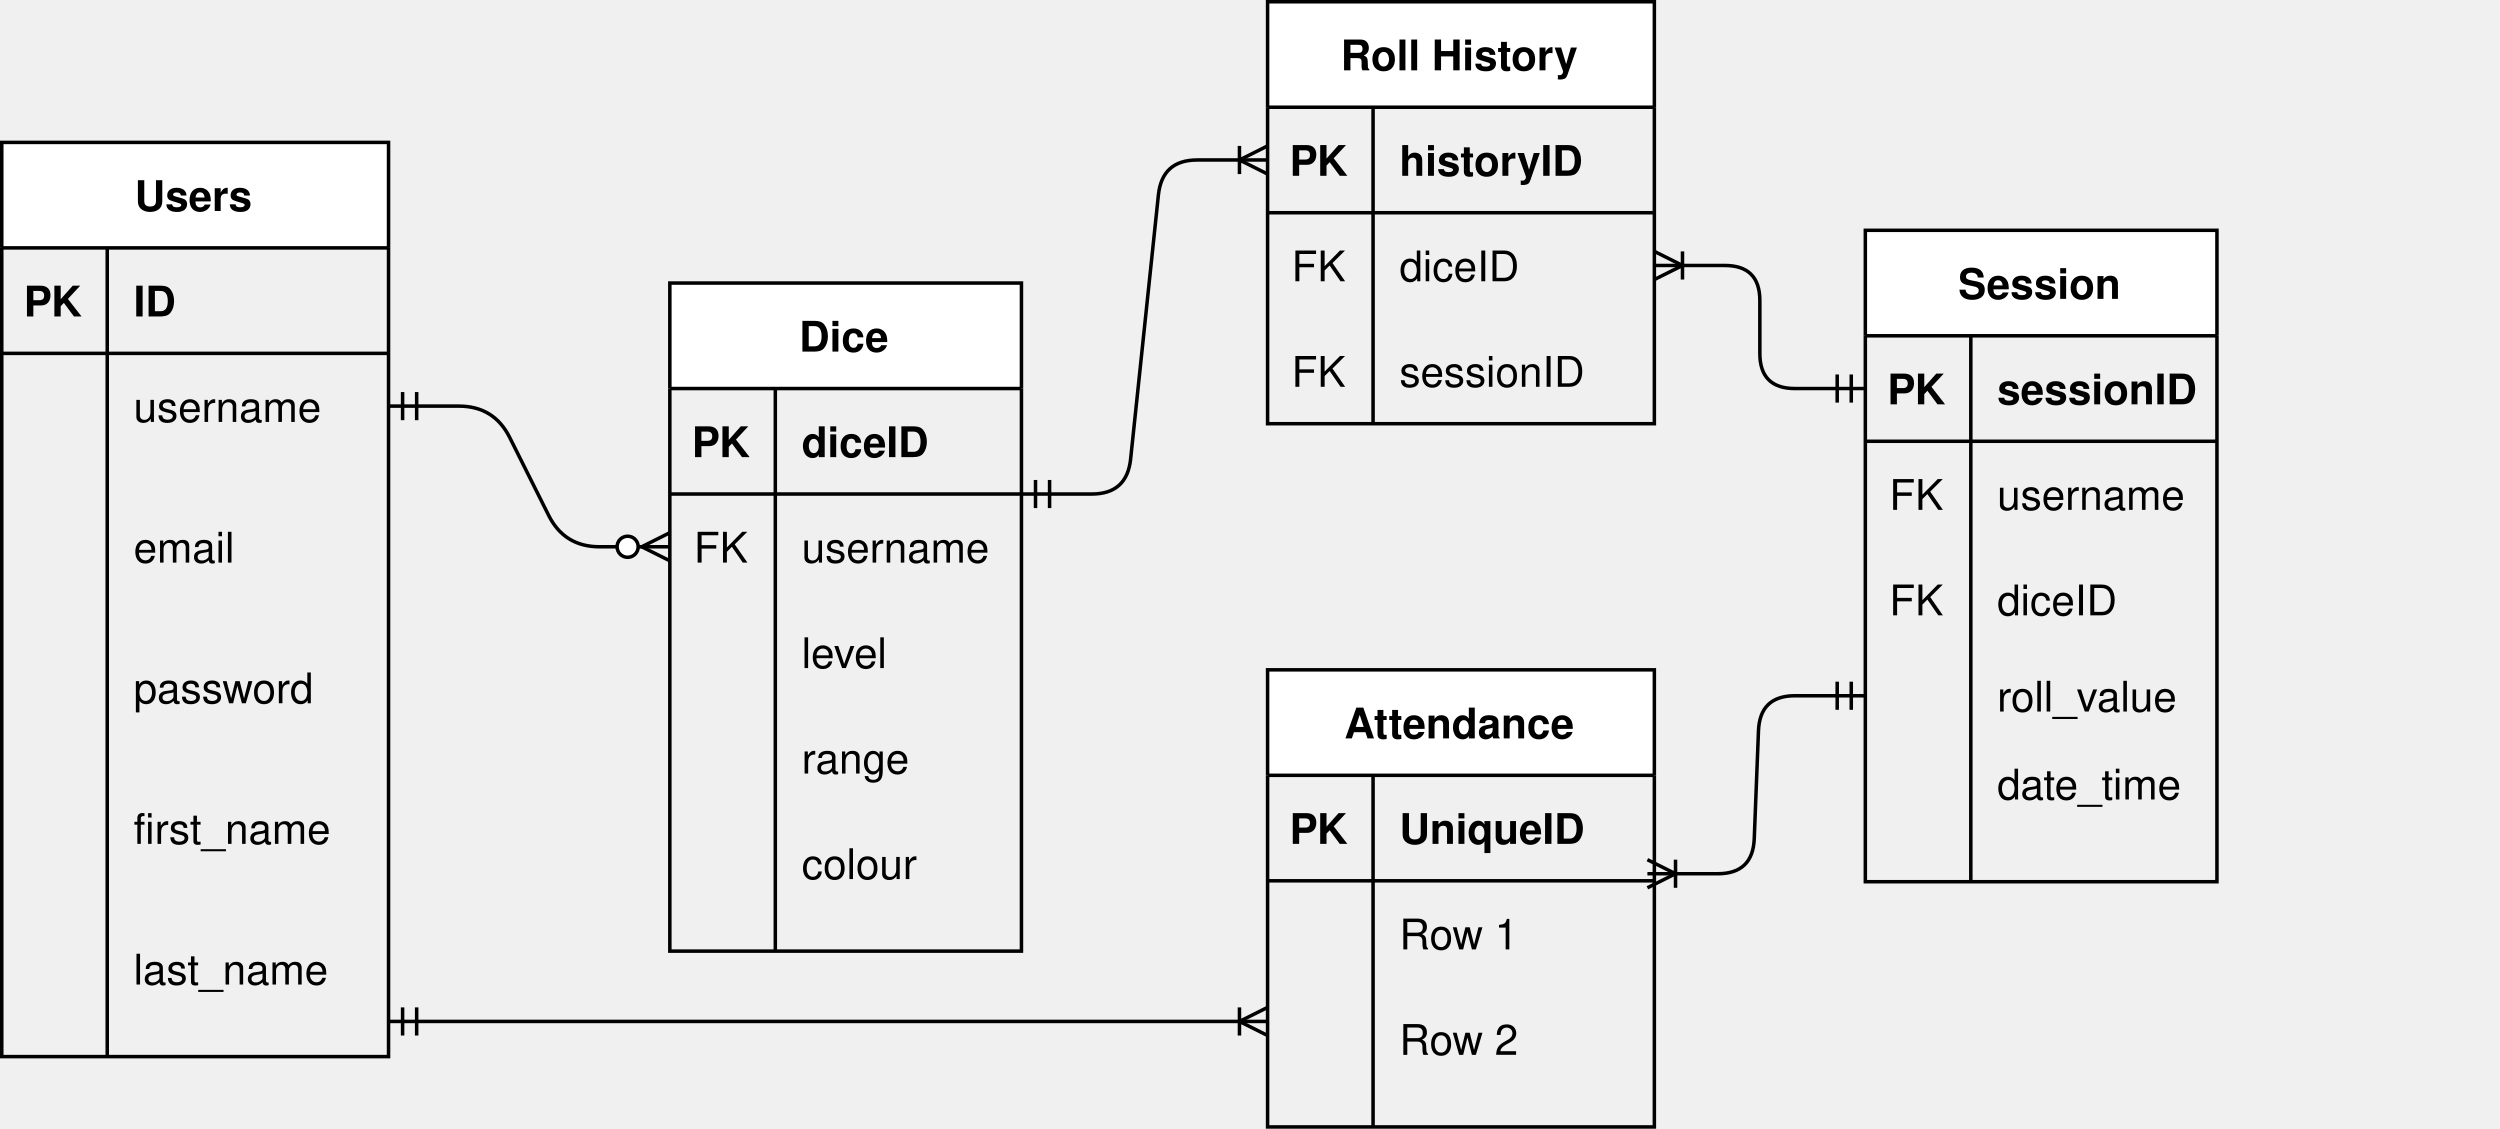
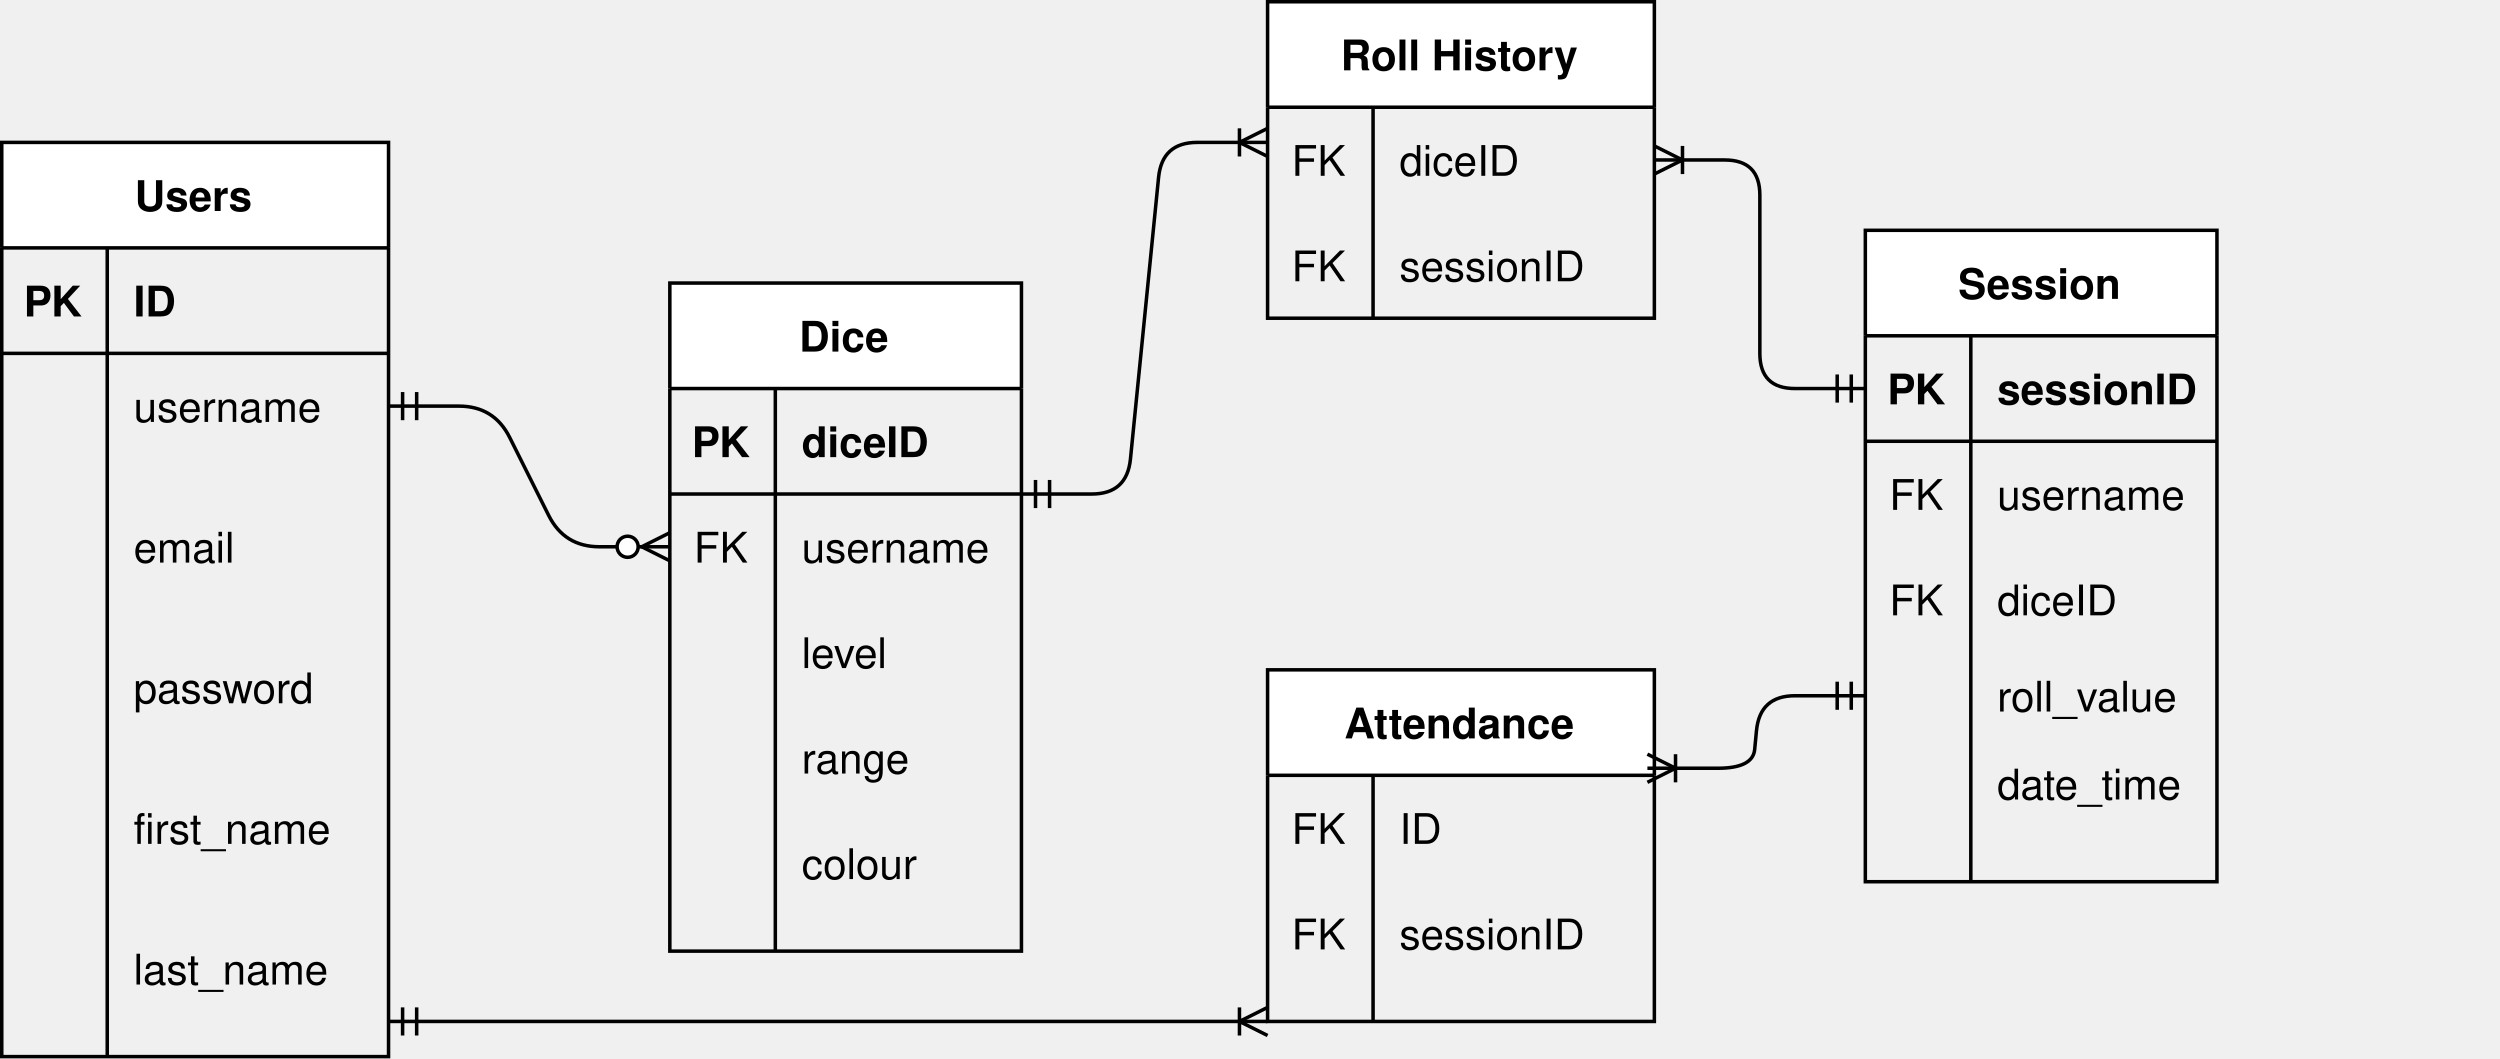
- <svg xmlns="http://www.w3.org/2000/svg" version="1.1" width="711px" height="321px" viewBox="-0.5 -0.5 711 321" content="&lt;mxfile host=&quot;app.diagrams.net&quot; modified=&quot;2021-06-06T18:27:56.601Z&quot; agent=&quot;5.0 (Windows NT 10.0; Win64; x64) AppleWebKit/537.36 (KHTML, like Gecko) Chrome/91.0.447.77 Safari/537.36&quot; etag=&quot;OJ6j89PzneRXXtglpNlq&quot; version=&quot;14.7.3&quot; type=&quot;github&quot;&gt;&lt;diagram id=&quot;R2lEEEUBdFMjLlhIrx00&quot; name=&quot;Page-1&quot;&gt;7V1bc9o4FP41PIbBNy6PCbl0p8k0k3S37b5kVCzAW2NRWQTor18Zy8ZYMsjgi3CYyUwtIcv2+Y4+S985VlvGcLZ6wGA+fUI2dFt6x161jNuWrmtap0//CWrWYY3Z7YQVE+zYrNG24tX5A1ll1Gzh2NDfaUgQcokz360cIc+DI7JTBzBGy91mY+TuXnUOJpCreB0Bl6/95thkGtb2rc62/hN0JlMSPzD7ZQaixqzCnwIbLXeq4IrcI4+wW3yGeAY86BH6yxPAvyBuWXdTQoInvW7p9/RvHLRuTxCauBDMHb89QjNaPfJpk/sxmDluYOZERzesI3o5465lDDFCJDyarYbQDbCKYAjv6T7j19gOOOhX4oT/fn97/f3v2+evvd7q868v1/aLNr4yrLCbd+AumIGZccg6svgEo8Wcvxq7gXeICVyJoAc/ox468eNSt4RoBgle03bsrD4zPnPIASsut+gaPVY3TSCrR44LGFyTuOetFegBM4TYKMOr9/Xjrw7xPi2Nf8jT0+S59/NKNzij/O1D7HOWoR40Dw7Zo974BGDChozRoRXUEgQ4HsXbuNU2ZdcFc98JLbOpmTqu/QjWaEGijqLSzdhZQfslHDFBWzp4HmlnQTHoPPC9V3Yzwc/AdSYePR5RiIIr3mDo03t5BD5hLXgQ9ztFGloewgRImlYtSOZhz43woU9MHOC+BE7pTTZQ7SIRmNPGaP4V4AkkrGKOnMCQd+8wZISNzR3XHSIXBYB6yINRs83TWTf0jz7vsNO2Wha9gSEta9sy/QuaYzJEnk8wdYzgUpDis4QBRjcEzdl1XDiObgMzawbHPxEhlGCy0NzvzYfRZCPQ4EegEFyjNGx5Vnr+nAddRB927G7IferYNvTCsZhgpQwwhQjEVk/DkR6BsoiY0ogkSbBSBLocAn/dKohAxHlh2xt/DkaON3kMz+xWAtEqc9D0K0Ws95H5sFMmH3Zr58P+SdhWNBZl7d+Ttn9t7Dfg7L2gE0APzKCCdj/IgcUDUz3nCSeq+oXyip7QM8qLV80JaHWrSmz5NZiCQ0/S/rq0+StgPOEd8ospOAOOq6DJj2C7EzHJJrtYN6oEIwmp5sJ2x7GdWTfb8cstBYeepP2PUo8qZTt+qTQHvr9E2FbQ6kURnjwsqhDeaaueC+HtIbx+3YTHr7AUHHqS9u9Lm78uwovUioS5xw72yVtzlrQnIqMK52kah5QLmg9UDgpLIbVOoVQbcoZEQAraExip0dQgDlm/QBcQB3l3219CzTqMImrUAjdTMnNboXwNPfs6CKLT4t3LH4jRV/QEvHWLxR63v82AZ3/ZAApXDvkenU6PfwTQ0ddVWLpdMSQ3hXVU8KhFvicLibOC4va0TSk6LyfaPlrgETPNXkmKRG/tzGHDJtCBgWUZONY4ku4RV+INMO/J3sROw67xHEwStu6pDXb900q5Xfjo7KSt53H9pKPjsfAcdRSahuto48Lxc58gsUlMwjISBPIN9NxpA2kLC9ZwmkiNjM8rnrt5PfLWGWXTdsPSBvSj5kHiUVgeRqfpisUtKva/Z7XUe7bAJYgkmrEzn5Q2IAK3vLkT/wbOlzZQQYqAaF4mi4h84LK2dQavUdqUAfOlDqiQJlANTNmLDlHCW3monaY+VsWJaVDPgRNFqQPVciKvdd7XzYnQdqL+Th1rXWlAaqNEfgJ9TC5BHaRYDTCqkOBpiuSFBLNJUJDRXS0JRjrQ0diqTIEDaTjqokBdoGnCd5gru+Dc+E8eFUX4LxoSF/4rnP80gTZdMQGeqnooTIC6PB61ESAvTGBq2yZPAHOgogoBqpJfpToB5tB5IwK0BARYbabwqRKHygSofsKV4OMUOl7QAjeZAYtIuNLKSsp5WD7+uPvyPILLb+T2YQ4f/Ne+SEDnACo2hE1Bk4hgnxSNToWEcxBcMuostJd+cJSVG2OO+kmJjbljzKl+rsxURyXHmC0Jci77I/SutmsDLQplHHplxUkmxSeUHG+W/WY+3lg1GoN/g7xC36e0k/kKaVh43ThK6xYTUN9q611Ds3r9gdkzun2rLNRUSeFVPdpuyH97p0q03eAF8yZF2w31s3qj13QCAT/kxA8VcM+BlCJSg8kL4irSYv1SQ35arD3gbuoctg0KuJtZE26FWJHXuj9AwD0HMKqQoCobODWPBGsPuJu8lt4kElRq/ybxLfLawXkkYlYDiyIUaJ1HMroCFCivfcT6ndkeDAJtw6TcZ+ldQ5ISzXbypCiPrXjoT337KcyPVnGJ6lWhwb+vMB1cb2G5uZSZA6mclFkVcLwIZQMC34jT6Nl+Dj4Ufy6rGYNdeuzVBas4EMmh+oI2Z31yfILYBc5f8xdEYrjgViaiprkLqSjHQrRLoVZEjCY7HKr8bKZ0sf8AqtkOn0vrL2sDSuHt8fPUM5L6j8FDP266Upb9+cniNCRC9Rd0teBU/f6Uwru7ZBSWRIhV7sgrvD1eXjkffesYOCy1+JBPBjl3datAUBQhv/NI/ThD8hOp+5WSH7/mbjb59dUiP8FmbmeT9lEJMIoQoEDivSYEejbwGrMpUKEKhnALJ6GEUR5m5zFlV1LDCP1dXRFDkGbecBXDUmzabvHz9r895/fiDGbuSaCsyoBS5U12mcuXxYq1KxmCCFqT5/KWYpP5Lj+Zp7M0WqGpzojV4KIIA3YvGdtlMWDtckZX/1AM2K0vVVF8P3xwMWTAulGomAGzcFGFASX+f8k6vw3XWrm+DY92RY+OZXZFD5937/fk0Vs7sbH53m+WDn5ifngFV+on5r2URKOZqU9FZb8x76e+r07vh17cJ+Zi75VYwTRrZwPF9r830nsKyDpOWiTkOirbcyTWR7V6TnvQ15Pec9VpdyhZH6C/oPQMsUPNs1GUFeDEKBn1MCceXsOV6ttWL+WSx/7nDn39QEdH+zYtYoRIsjkG8+kTsmHQ4n8=&lt;/diagram&gt;&lt;/mxfile&gt;" resource="https://app.diagrams.net/#Hadicarlisle%2FQA-Core-Fundamental-Project%2Ffeature-template%2Fimages%2FdatabaseUML.svg">
+ <svg xmlns="http://www.w3.org/2000/svg" version="1.1" width="711px" height="301px" viewBox="-0.5 -0.5 711 301" content="&lt;mxfile host=&quot;app.diagrams.net&quot; modified=&quot;2021-06-06T20:54:52.729Z&quot; agent=&quot;5.0 (Windows NT 10.0; Win64; x64) AppleWebKit/537.36 (KHTML, like Gecko) Chrome/91.0.447.77 Safari/537.36&quot; etag=&quot;ZNNxfGqx2bbC4RxEfKY5&quot; version=&quot;14.7.3&quot; type=&quot;github&quot;&gt;&lt;diagram id=&quot;R2lEEEUBdFMjLlhIrx00&quot; name=&quot;Page-1&quot;&gt;7V1tc6I6FP41fqwjb758rNZ272w722n33t29XzpZicpdJC7Eqvvrb5AEkUQNghCpM50pCSGE85w8Sc45iQ1jMFs9+GA+fUI2dBt6y141jLuGrmvttk7+hTnrKKfToRkT37FpoW3Gq/MH0swWzV04Ngx2CmKEXOzMdzNHyPPgCO/kAd9Hy91iY+TuvnUOJpDLeB0Bl8/95th4GuV2rdY2/xN0JlP2Zq1F78wAK0wzgimw0XInC67wPfIwbeIz9GfAgx4md56A/wv6DWs4xTj80tuGfk/+xmHp5gShiQvB3AmaIzQj2aOAFLkfg5njhmJOVNSnFZHXGcOGMfARwtHVbDWAbogVgyFq0/2eu7Ec/LBeiQf++/3t9fe/b5+/djqrz7++3Nov2vjGsKJq3oG7oAKmwsFrJvGJjxZz/m20Ae/Qx3Algh78ZDW04s8lagnRDGJ/TcrRp7pU+FQhezS53KJrdGjeNIGs3qaZgMI1iWveSoFcUEGIhTK4eV8//mph79PS+Ac/PU2eOz9vdIMTyt8B9ANOMkSD5uEl/dR+gIGPaZcxWiSDSAIDxyN4G3faJu26YB44kWQ2OVPHtR/BGi0wq4il+mNnBe2XqMeEZUnneSSVhcmw8lD3XmljwtvAdSYeuR4RiMI39n0YkLY8ggDTEjyIh5UiDS0PYQIkTSsXJPO45jJ8yBdjB7gvoVJ6kw1Uu0iE4rR9NP8K/AnENGOOnFCQw3cYMcJG5o7rDpCLQkA95EFWbPN1Vp/8ke8dtJpWwyINGJC0tk2Tv7C4jwfIC7BPFCN8FST4LGGIUR+jOX2PC8esGT6VZnj9E2FMCGYfmoe1+TiatAcafA8UgmucDVuelZ4/Z0EXkY8duxtynzq2Db2oLyZYaQ+YQgRiqafhSPdAWURMaUSSJFgqAm0Ogb/uFESAcV5Uth/MwcjxJo/Rk+1SIFrt7TTdUhHrfGQ+bJ2TD9uV82E3F7Yl9UVZ+Xek5V8Z+/U4eS/IBNADM6ig3I9yYPHAlM95womqfqW8oif0lPLiVXMCWt0qE1t+DaZg15OUvy4t/hIYT9hCfjEFZ8BxFRT5CWyXE5P9ZBfbjUrBSMJUc2W709jOrJrt+OWWgl1PUv4nWY9KZTt+qTQHQbBEvq2g1IsiPHlYVCG8fKueK+EdILxu1YTHr7AU7HqS8u9Ki78qwmPWioS4x44f4Lf6LGlzIqMK52kah5QL6g9UBgpLIbVOoVQZcoaEQwraE8is0UQgDl6/QBdgB3nD7Z3IZh15ETUigf4Uz9xGZL6Gnn0bOtFJcvjyB/roK3oC3rpBfY/bezPg2V82gMKVg7+zx8n1jxA6MlxFqbsVRXKTWLOERyTyPZlIPBUmt49tUuy5jGgHaOGPqGgOmqQwG7X3dhs6gQ4FLMvAsY0jqR5xpr8B5j1Zm1hp6Duew0nCVj213q5+Wim1iz6dPrTVPK6etHc8NjyziiLRcBVtVDj+7hwmNolJ2J4AgWwdPXPYQFrCgjWcJrJGxs8Vz928PfLOGe2n7ZqFDegnzYPEvfB8GOWzKxa3qDg8zmqpcbbAJYgkmrEy5wobEIF7vrkTPwJnCxsoIURANC+TRUTecVnZOoO3UdqEAbOFDqgQJlAOTPsXHaKAt/Ohls/6WBYnpkG9BE4UhQ6Uy4m8rfO+ak6EtsPqy9vX2tKAVEaJ/AT6lFiCKkixHGBUIcF8FskrCe4nQUFEd7kkyOxAJ2OrMgX2pOGoigJ1gU0TvsNM0QWXxn/yqCjCf6xLXPmvcP7TBLbpkgkwr9VDYQLU5fGojAB5w4RPZFvnCWAGVFQhQFXiq1QnwAx2XkaAloAAy40UzmviUJkA1Q+4EmxOIf0FLfw6M2ARAVfauYJyHpaPP4Zfnkdw+Q3fPczhQ/DaFRnQOYCKdWET0CQ82Of1RjM+U8d3zOpJGRGz+o61zm49N2aqojP7ji0J0j335vK2tisDjbkojg1FcfBI8YEip4vlsJhPF1aFwuBHhlcYBIRO9g4NNXObGyfZsMUE1LWaetvQrE63Z3aMdtc6F2qqhOaq7kU35PfUqeJFN3hDeJ286Ib60bpsmE4gEESc+KEc6RmQUsSEYPKGbhVpsXoTQnZarNyRbuoctjVypJv7JtwKsSJvw/4AjvQMwKhCgqoczFQ/EqzckW7yNvI6kaBS5zKJm8jbDi4jwLIcWBShQOsygswVoEB520dsvzObvV5o2zAJ91l625CkRLOZfIjFpxUPfd7RT2F+tIoLQC8LDX688knneovS9aXMDEhlpMyygOONUDbA8A07tZ7tZ+BD8TZYzejt0mOnKljFDkYO1Re0eeqTE2BEX1Avm3/m9Ztp7kIqip0QnT5YxJY5IWjXuBgO1IPKreQ5u8IW84uJy1zNHVRbJRZzwhbyrs86reVyglL+EZPCBl+Go/MCya/MQ3WFLeZnmDUiP6WcnGKFuWAnZynAKEKAAoPGLcbQs4FXy6Mtcs/XhQeRiJgttlMVj9l11JKcjsibllWZswssIzUatyz1B642P3DVesTKAIkiQ1b7GoZzLvqrfNbOfr6unvTXlp99VEZ/vG/zI8zbMyCjCgtK/CBQlZt5tEamzTzsGEt2LXOM5d7ZffLgyYOxp8mDJw8ZtJTZO9RJrUY0M7UHQHbzUDe1cSZ9gGVxe4fE2iuxhLnorWiaYoqTPk7TSG8Wk1Wc9HqYq+jcmiNxkE+lmtPsdfWk9ty0mi1C1kfoL0w9Q98h4tkYT8rnRBZUcJwTVdtQaaU2Qhqnnsbb1Y9UdLJuk+T2p4Cj4tvfbzaG/wM=&lt;/diagram&gt;&lt;/mxfile&gt;" resource="https://app.diagrams.net/#Hadicarlisle%2FQA-Core-Fundamental-Project%2Ffeature-template%2Fimages%2FdatabaseUML.svg">
  <defs>
    <clipPath id="mx-clip-0-70-30-30-0">
      <rect x="0" y="70" width="30" height="30" />
    </clipPath>
    <clipPath id="mx-clip-36-70-74-30-0">
      <rect x="36" y="70" width="74" height="30" />
    </clipPath>
    <clipPath id="mx-clip-36-100-74-30-0">
      <rect x="36" y="100" width="74" height="30" />
    </clipPath>
    <clipPath id="mx-clip-36-140-214-30-0">
      <rect x="36" y="140" width="214" height="30" />
    </clipPath>
    <clipPath id="mx-clip-36-180-214-30-0">
      <rect x="36" y="180" width="214" height="30" />
    </clipPath>
    <clipPath id="mx-clip-36-220-214-30-0">
      <rect x="36" y="220" width="214" height="30" />
    </clipPath>
    <clipPath id="mx-clip-36-260-214-30-0">
      <rect x="36" y="260" width="214" height="30" />
    </clipPath>
    <clipPath id="mx-clip-190-110-30-30-0">
      <rect x="190" y="110" width="30" height="30" />
    </clipPath>
    <clipPath id="mx-clip-226-110-64-30-0">
      <rect x="226" y="110" width="64" height="30" />
    </clipPath>
    <clipPath id="mx-clip-190-140-30-30-0">
      <rect x="190" y="140" width="30" height="30" />
    </clipPath>
    <clipPath id="mx-clip-226-140-64-30-0">
      <rect x="226" y="140" width="64" height="30" />
    </clipPath>
    <clipPath id="mx-clip-226-170-64-30-0">
      <rect x="226" y="170" width="64" height="30" />
    </clipPath>
    <clipPath id="mx-clip-226-200-64-30-0">
      <rect x="226" y="200" width="64" height="30" />
    </clipPath>
    <clipPath id="mx-clip-226-230-144-30-0">
      <rect x="226" y="230" width="144" height="30" />
    </clipPath>
    <clipPath id="mx-clip-530-95-30-30-0">
      <rect x="530" y="95" width="30" height="30" />
    </clipPath>
    <clipPath id="mx-clip-566-95-64-30-0">
      <rect x="566" y="95" width="64" height="30" />
    </clipPath>
    <clipPath id="mx-clip-530-125-30-30-0">
      <rect x="530" y="125" width="30" height="30" />
    </clipPath>
    <clipPath id="mx-clip-566-125-64-30-0">
      <rect x="566" y="125" width="64" height="30" />
    </clipPath>
    <clipPath id="mx-clip-530-155-30-30-0">
      <rect x="530" y="155" width="30" height="30" />
    </clipPath>
    <clipPath id="mx-clip-566-155-64-30-0">
      <rect x="566" y="155" width="64" height="30" />
    </clipPath>
    <clipPath id="mx-clip-566-180-64-35-0">
      <rect x="566" y="180" width="64" height="35" />
    </clipPath>
    <clipPath id="mx-clip-566-205-64-35-0">
      <rect x="566" y="205" width="64" height="35" />
    </clipPath>
    <clipPath id="mx-clip-360-30-30-30-0">
      <rect x="360" y="30" width="30" height="30" />
    </clipPath>
    <clipPath id="mx-clip-396-30-74-30-0">
      <rect x="396" y="30" width="74" height="30" />
    </clipPath>
    <clipPath id="mx-clip-360-60-30-30-0">
      <rect x="360" y="60" width="30" height="30" />
    </clipPath>
    <clipPath id="mx-clip-396-60-74-30-0">
      <rect x="396" y="60" width="74" height="30" />
    </clipPath>
-     <clipPath id="mx-clip-360-90-30-30-0">
-       <rect x="360" y="90" width="30" height="30" />
-     </clipPath>
-     <clipPath id="mx-clip-396-90-74-30-0">
-       <rect x="396" y="90" width="74" height="30" />
-     </clipPath>
    <clipPath id="mx-clip-360-220-30-30-0">
      <rect x="360" y="220" width="30" height="30" />
    </clipPath>
    <clipPath id="mx-clip-396-220-74-30-0">
      <rect x="396" y="220" width="74" height="30" />
    </clipPath>
+     <clipPath id="mx-clip-360-250-30-30-0">
+       <rect x="360" y="250" width="30" height="30" />
+     </clipPath>
    <clipPath id="mx-clip-396-250-74-30-0">
      <rect x="396" y="250" width="74" height="30" />
-     </clipPath>
-     <clipPath id="mx-clip-396-280-74-30-0">
-       <rect x="396" y="280" width="74" height="30" />
    </clipPath>
  </defs>
  <g>
    <path d="M 0 70 L 0 40 L 110 40 L 110 70" fill="#ffffff" stroke="#000000" stroke-miterlimit="10" pointer-events="none" />
    <path d="M 0 70 L 0 300 L 110 300 L 110 70" fill="none" stroke="#000000" stroke-miterlimit="10" pointer-events="none" />
    <path d="M 0 70 L 110 70" fill="none" stroke="#000000" stroke-miterlimit="10" pointer-events="none" />
    <path d="M 30 70 L 30 300" fill="none" stroke="#000000" stroke-miterlimit="10" pointer-events="none" />
    <g fill="#000000" font-family="Helvetica" font-weight="bold" pointer-events="none" text-anchor="middle" font-size="12px">
      <text x="54.5" y="59.5">Users</text>
    </g>
    <path d="M 0 70 M 110 70 M 110 100 L 0 100" fill="none" stroke="#000000" stroke-miterlimit="10" pointer-events="none" />
    <path d="M 0 70 M 30 70 M 30 100 M 0 100" fill="none" stroke="#000000" stroke-miterlimit="10" pointer-events="none" />
    <g fill="#000000" font-family="Helvetica" font-weight="bold" pointer-events="none" clip-path="url(#mx-clip-0-70-30-30-0)" text-anchor="middle" font-size="12px">
      <text x="14.5" y="89.5">PK</text>
    </g>
    <path d="M 30 70 M 110 70 M 110 100 M 30 100" fill="none" stroke="#000000" stroke-miterlimit="10" pointer-events="none" />
    <g fill="#000000" font-family="Helvetica" font-weight="bold" pointer-events="none" clip-path="url(#mx-clip-36-70-74-30-0)" font-size="12px">
      <text x="37.5" y="89.5">ID</text>
    </g>
    <path d="M 0 100 M 110 100 M 110 130 M 0 130" fill="none" stroke="#000000" stroke-miterlimit="10" pointer-events="none" />
    <path d="M 0 100 M 30 100 M 30 130 M 0 130" fill="none" stroke="#000000" stroke-miterlimit="10" pointer-events="none" />
    <path d="M 30 100 M 110 100 M 110 130 M 30 130" fill="none" stroke="#000000" stroke-miterlimit="10" pointer-events="none" />
    <g fill="#000000" font-family="Helvetica" pointer-events="none" clip-path="url(#mx-clip-36-100-74-30-0)" font-size="12px">
      <text x="37.5" y="119.5">username</text>
    </g>
    <path d="M 0 140 M 250 140 M 250 170 M 0 170" fill="none" stroke="#000000" stroke-miterlimit="10" pointer-events="none" />
    <path d="M 0 140 M 30 140 M 30 170 M 0 170" fill="none" stroke="#000000" stroke-miterlimit="10" pointer-events="none" />
    <path d="M 30 140 M 250 140 M 250 170 M 30 170" fill="none" stroke="#000000" stroke-miterlimit="10" pointer-events="none" />
    <g fill="#000000" font-family="Helvetica" pointer-events="none" clip-path="url(#mx-clip-36-140-214-30-0)" font-size="12px">
      <text x="37.5" y="159.5">email</text>
    </g>
    <path d="M 0 180 M 250 180 M 250 210 M 0 210" fill="none" stroke="#000000" stroke-miterlimit="10" pointer-events="none" />
    <path d="M 0 180 M 30 180 M 30 210 M 0 210" fill="none" stroke="#000000" stroke-miterlimit="10" pointer-events="none" />
    <path d="M 30 180 M 250 180 M 250 210 M 30 210" fill="none" stroke="#000000" stroke-miterlimit="10" pointer-events="none" />
    <g fill="#000000" font-family="Helvetica" pointer-events="none" clip-path="url(#mx-clip-36-180-214-30-0)" font-size="12px">
      <text x="37.5" y="199.5">password</text>
    </g>
    <path d="M 0 220 M 250 220 M 250 250 M 0 250" fill="none" stroke="#000000" stroke-miterlimit="10" pointer-events="none" />
    <path d="M 0 220 M 30 220 M 30 250 M 0 250" fill="none" stroke="#000000" stroke-miterlimit="10" pointer-events="none" />
    <path d="M 30 220 M 250 220 M 250 250 M 30 250" fill="none" stroke="#000000" stroke-miterlimit="10" pointer-events="none" />
    <g fill="#000000" font-family="Helvetica" pointer-events="none" clip-path="url(#mx-clip-36-220-214-30-0)" font-size="12px">
      <text x="37.5" y="239.5">first_name</text>
    </g>
    <path d="M 30 260 M 250 260 M 250 290 M 30 290" fill="none" stroke="#000000" stroke-miterlimit="10" pointer-events="none" />
    <g fill="#000000" font-family="Helvetica" pointer-events="none" clip-path="url(#mx-clip-36-260-214-30-0)" font-size="12px">
      <text x="37.5" y="279.5">last_name</text>
    </g>
    <path d="M 110 115 L 130 115 Q 140 115 144.47 123.94 L 155.53 146.06 Q 160 155 170 155 L 190 155" fill="none" stroke="#000000" stroke-miterlimit="10" pointer-events="none" />
    <path d="M 114 111 L 114 119 M 118 111 L 118 119" fill="none" stroke="#000000" stroke-miterlimit="10" pointer-events="none" />
    <ellipse cx="178" cy="155" rx="3" ry="3" fill="#ffffff" stroke="#000000" pointer-events="none" />
    <path d="M 190 151 L 182 155 L 190 159" fill="none" stroke="#000000" stroke-miterlimit="10" pointer-events="none" />
    <path d="M 190 110 L 190 80 L 290 80 L 290 110" fill="#ffffff" stroke="#000000" stroke-miterlimit="10" pointer-events="none" />
    <path d="M 190 110 L 190 270 L 290 270 L 290 110" fill="none" stroke="#000000" stroke-miterlimit="10" pointer-events="none" />
    <path d="M 190 110 L 290 110" fill="none" stroke="#000000" stroke-miterlimit="10" pointer-events="none" />
    <path d="M 220 110 L 220 270" fill="none" stroke="#000000" stroke-miterlimit="10" pointer-events="none" />
    <g fill="#000000" font-family="Helvetica" font-weight="bold" pointer-events="none" text-anchor="middle" font-size="12px">
      <text x="239.5" y="99.5">Dice</text>
    </g>
    <path d="M 190 110 M 290 110 M 290 140 L 190 140" fill="none" stroke="#000000" stroke-miterlimit="10" pointer-events="none" />
    <path d="M 190 110 M 220 110 M 220 140 M 190 140" fill="none" stroke="#000000" stroke-miterlimit="10" pointer-events="none" />
    <g fill="#000000" font-family="Helvetica" font-weight="bold" pointer-events="none" clip-path="url(#mx-clip-190-110-30-30-0)" text-anchor="middle" font-size="12px">
      <text x="204.5" y="129.5">PK</text>
    </g>
    <path d="M 220 110 M 290 110 M 290 140 M 220 140" fill="none" stroke="#000000" stroke-miterlimit="10" pointer-events="none" />
    <g fill="#000000" font-family="Helvetica" font-weight="bold" pointer-events="none" clip-path="url(#mx-clip-226-110-64-30-0)" font-size="12px">
      <text x="227.5" y="129.5">diceID</text>
    </g>
    <path d="M 190 140 M 290 140 M 290 170 M 190 170" fill="none" stroke="#000000" stroke-miterlimit="10" pointer-events="none" />
    <path d="M 190 140 M 220 140 M 220 170 M 190 170" fill="none" stroke="#000000" stroke-miterlimit="10" pointer-events="none" />
    <g fill="#000000" font-family="Helvetica" pointer-events="none" clip-path="url(#mx-clip-190-140-30-30-0)" text-anchor="middle" font-size="12px">
      <text x="204.5" y="159.5">FK</text>
    </g>
    <path d="M 220 140 M 290 140 M 290 170 M 220 170" fill="none" stroke="#000000" stroke-miterlimit="10" pointer-events="none" />
    <g fill="#000000" font-family="Helvetica" pointer-events="none" clip-path="url(#mx-clip-226-140-64-30-0)" font-size="12px">
      <text x="227.5" y="159.5">username</text>
    </g>
    <path d="M 190 170 M 290 170 M 290 200 M 190 200" fill="none" stroke="#000000" stroke-miterlimit="10" pointer-events="none" />
    <path d="M 190 170 M 220 170 M 220 200 M 190 200" fill="none" stroke="#000000" stroke-miterlimit="10" pointer-events="none" />
    <path d="M 220 170 M 290 170 M 290 200 M 220 200" fill="none" stroke="#000000" stroke-miterlimit="10" pointer-events="none" />
    <g fill="#000000" font-family="Helvetica" pointer-events="none" clip-path="url(#mx-clip-226-170-64-30-0)" font-size="12px">
      <text x="227.5" y="189.5">level</text>
    </g>
    <path d="M 190 200 M 290 200 M 290 230 M 190 230" fill="none" stroke="#000000" stroke-miterlimit="10" pointer-events="none" />
    <path d="M 190 200 M 220 200 M 220 230 M 190 230" fill="none" stroke="#000000" stroke-miterlimit="10" pointer-events="none" />
    <path d="M 220 200 M 290 200 M 290 230 M 220 230" fill="none" stroke="#000000" stroke-miterlimit="10" pointer-events="none" />
    <g fill="#000000" font-family="Helvetica" pointer-events="none" clip-path="url(#mx-clip-226-200-64-30-0)" font-size="12px">
      <text x="227.5" y="219.5">range</text>
    </g>
    <path d="M 190 230 M 370 230 M 370 260 M 190 260" fill="none" stroke="#000000" stroke-miterlimit="10" pointer-events="none" />
    <path d="M 190 230 M 220 230 M 220 260 M 190 260" fill="none" stroke="#000000" stroke-miterlimit="10" pointer-events="none" />
    <path d="M 220 230 M 370 230 M 370 260 M 220 260" fill="none" stroke="#000000" stroke-miterlimit="10" pointer-events="none" />
    <g fill="#000000" font-family="Helvetica" pointer-events="none" clip-path="url(#mx-clip-226-230-144-30-0)" font-size="12px">
      <text x="227.5" y="249.5">colour</text>
    </g>
-     <path d="M 290 140 L 310 140 Q 320 140 321.05 130.05 L 328.95 54.95 Q 330 45 340 45 L 360 45" fill="none" stroke="#000000" stroke-miterlimit="10" pointer-events="none" />
+     <path d="M 290 140 L 310 140 Q 320 140 321 130.05 L 329 49.95 Q 330 40 340 40 L 360 40" fill="none" stroke="#000000" stroke-miterlimit="10" pointer-events="none" />
    <path d="M 294 136 L 294 144 M 298 136 L 298 144" fill="none" stroke="#000000" stroke-miterlimit="10" pointer-events="none" />
-     <path d="M 352 49 L 352 41 M 360 41 L 352 45 L 360 49" fill="none" stroke="#000000" stroke-miterlimit="10" pointer-events="none" />
+     <path d="M 352 44 L 352 36 M 360 36 L 352 40 L 360 44" fill="none" stroke="#000000" stroke-miterlimit="10" pointer-events="none" />
    <path d="M 530 95 L 530 65 L 630 65 L 630 95" fill="#ffffff" stroke="#000000" stroke-miterlimit="10" pointer-events="none" />
    <path d="M 530 95 L 530 250.26 L 630 250.26 L 630 95" fill="none" stroke="#000000" stroke-miterlimit="10" pointer-events="none" />
    <path d="M 530 95 L 630 95" fill="none" stroke="#000000" stroke-miterlimit="10" pointer-events="none" />
    <path d="M 560 95 L 560 250.26" fill="none" stroke="#000000" stroke-miterlimit="10" pointer-events="none" />
    <g fill="#000000" font-family="Helvetica" font-weight="bold" pointer-events="none" text-anchor="middle" font-size="12px">
      <text x="579.5" y="84.5">Session</text>
    </g>
    <path d="M 530 95 M 630 95 M 630 125 L 530 125" fill="none" stroke="#000000" stroke-miterlimit="10" pointer-events="none" />
    <path d="M 530 95 M 560 95 M 560 125 M 530 125" fill="none" stroke="#000000" stroke-miterlimit="10" pointer-events="none" />
    <g fill="#000000" font-family="Helvetica" font-weight="bold" pointer-events="none" clip-path="url(#mx-clip-530-95-30-30-0)" text-anchor="middle" font-size="12px">
      <text x="544.5" y="114.5">PK</text>
    </g>
    <path d="M 560 95 M 630 95 M 630 125 M 560 125" fill="none" stroke="#000000" stroke-miterlimit="10" pointer-events="none" />
    <g fill="#000000" font-family="Helvetica" font-weight="bold" pointer-events="none" clip-path="url(#mx-clip-566-95-64-30-0)" font-size="12px">
      <text x="567.5" y="114.5">sessionID</text>
    </g>
    <path d="M 530 125 M 630 125 M 630 155 M 530 155" fill="none" stroke="#000000" stroke-miterlimit="10" pointer-events="none" />
    <path d="M 530 125 M 560 125 M 560 155 M 530 155" fill="none" stroke="#000000" stroke-miterlimit="10" pointer-events="none" />
    <g fill="#000000" font-family="Helvetica" pointer-events="none" clip-path="url(#mx-clip-530-125-30-30-0)" text-anchor="middle" font-size="12px">
      <text x="544.5" y="144.5">FK</text>
    </g>
    <path d="M 560 125 M 630 125 M 630 155 M 560 155" fill="none" stroke="#000000" stroke-miterlimit="10" pointer-events="none" />
    <g fill="#000000" font-family="Helvetica" pointer-events="none" clip-path="url(#mx-clip-566-125-64-30-0)" font-size="12px">
      <text x="567.5" y="144.5">username</text>
    </g>
    <path d="M 530 155 M 630 155 M 630 185 M 530 185" fill="none" stroke="#000000" stroke-miterlimit="10" pointer-events="none" />
    <path d="M 530 155 M 560 155 M 560 185 M 530 185" fill="none" stroke="#000000" stroke-miterlimit="10" pointer-events="none" />
    <g fill="#000000" font-family="Helvetica" pointer-events="none" clip-path="url(#mx-clip-530-155-30-30-0)" text-anchor="middle" font-size="12px">
      <text x="544.5" y="174.5">FK</text>
    </g>
    <path d="M 560 155 M 630 155 M 630 185 M 560 185" fill="none" stroke="#000000" stroke-miterlimit="10" pointer-events="none" />
    <g fill="#000000" font-family="Helvetica" pointer-events="none" clip-path="url(#mx-clip-566-155-64-30-0)" font-size="12px">
      <text x="567.5" y="174.5">diceID</text>
    </g>
    <path d="M 530 180 M 630 180 M 630 214.73 M 530 214.73" fill="none" stroke="#000000" stroke-miterlimit="10" pointer-events="none" />
    <path d="M 530 180 M 560 180 M 560 214.73 M 530 214.73" fill="none" stroke="#000000" stroke-miterlimit="10" pointer-events="none" />
    <path d="M 560 180 M 630 180 M 630 214.73 M 560 214.73" fill="none" stroke="#000000" stroke-miterlimit="10" pointer-events="none" />
    <g fill="#000000" font-family="Helvetica" pointer-events="none" clip-path="url(#mx-clip-566-180-64-35-0)" font-size="12px">
      <text x="567.5" y="201.87">roll_value</text>
    </g>
    <path d="M 560 205 M 630 205 M 630 239.73 M 560 239.73" fill="none" stroke="#000000" stroke-miterlimit="10" pointer-events="none" />
    <g fill="#000000" font-family="Helvetica" pointer-events="none" clip-path="url(#mx-clip-566-205-64-35-0)" font-size="12px">
      <text x="567.5" y="226.87">date_time</text>
    </g>
    <path d="M 360 30 L 360 0 L 470 0 L 470 30" fill="#ffffff" stroke="#000000" stroke-miterlimit="10" pointer-events="none" />
-     <path d="M 360 30 L 360 120 L 470 120 L 470 30" fill="none" stroke="#000000" stroke-miterlimit="10" pointer-events="none" />
+     <path d="M 360 30 L 360 90 L 470 90 L 470 30" fill="none" stroke="#000000" stroke-miterlimit="10" pointer-events="none" />
    <path d="M 360 30 L 470 30" fill="none" stroke="#000000" stroke-miterlimit="10" pointer-events="none" />
-     <path d="M 390 30 L 390 120" fill="none" stroke="#000000" stroke-miterlimit="10" pointer-events="none" />
+     <path d="M 390 30 L 390 90" fill="none" stroke="#000000" stroke-miterlimit="10" pointer-events="none" />
    <g fill="#000000" font-family="Helvetica" font-weight="bold" pointer-events="none" text-anchor="middle" font-size="12px">
      <text x="414.5" y="19.5">Roll History</text>
    </g>
-     <path d="M 360 30 M 470 30 M 470 60 L 360 60" fill="none" stroke="#000000" stroke-miterlimit="10" pointer-events="none" />
+     <path d="M 360 30 M 470 30 M 470 60 M 360 60" fill="none" stroke="#000000" stroke-miterlimit="10" pointer-events="none" />
    <path d="M 360 30 M 390 30 M 390 60 M 360 60" fill="none" stroke="#000000" stroke-miterlimit="10" pointer-events="none" />
-     <g fill="#000000" font-family="Helvetica" font-weight="bold" pointer-events="none" clip-path="url(#mx-clip-360-30-30-30-0)" text-anchor="middle" font-size="12px">
-       <text x="374.5" y="49.5">PK</text>
+     <g fill="#000000" font-family="Helvetica" pointer-events="none" clip-path="url(#mx-clip-360-30-30-30-0)" text-anchor="middle" font-size="12px">
+       <text x="374.5" y="49.5">FK</text>
    </g>
    <path d="M 390 30 M 470 30 M 470 60 M 390 60" fill="none" stroke="#000000" stroke-miterlimit="10" pointer-events="none" />
-     <g fill="#000000" font-family="Helvetica" font-weight="bold" pointer-events="none" clip-path="url(#mx-clip-396-30-74-30-0)" font-size="12px">
-       <text x="397.5" y="49.5">historyID</text>
+     <g fill="#000000" font-family="Helvetica" pointer-events="none" clip-path="url(#mx-clip-396-30-74-30-0)" font-size="12px">
+       <text x="397.5" y="49.5">diceID</text>
    </g>
    <path d="M 360 60 M 470 60 M 470 90 M 360 90" fill="none" stroke="#000000" stroke-miterlimit="10" pointer-events="none" />
    <path d="M 360 60 M 390 60 M 390 90 M 360 90" fill="none" stroke="#000000" stroke-miterlimit="10" pointer-events="none" />
    <g fill="#000000" font-family="Helvetica" pointer-events="none" clip-path="url(#mx-clip-360-60-30-30-0)" text-anchor="middle" font-size="12px">
      <text x="374.5" y="79.5">FK</text>
    </g>
    <path d="M 390 60 M 470 60 M 470 90 M 390 90" fill="none" stroke="#000000" stroke-miterlimit="10" pointer-events="none" />
    <g fill="#000000" font-family="Helvetica" pointer-events="none" clip-path="url(#mx-clip-396-60-74-30-0)" font-size="12px">
-       <text x="397.5" y="79.5">diceID</text>
-     </g>
-     <path d="M 360 90 M 470 90 M 470 120 M 360 120" fill="none" stroke="#000000" stroke-miterlimit="10" pointer-events="none" />
-     <path d="M 360 90 M 390 90 M 390 120 M 360 120" fill="none" stroke="#000000" stroke-miterlimit="10" pointer-events="none" />
-     <g fill="#000000" font-family="Helvetica" pointer-events="none" clip-path="url(#mx-clip-360-90-30-30-0)" text-anchor="middle" font-size="12px">
-       <text x="374.5" y="109.5">FK</text>
-     </g>
-     <path d="M 390 90 M 470 90 M 470 120 M 390 120" fill="none" stroke="#000000" stroke-miterlimit="10" pointer-events="none" />
-     <g fill="#000000" font-family="Helvetica" pointer-events="none" clip-path="url(#mx-clip-396-90-74-30-0)" font-size="12px">
-       <text x="397.5" y="109.5">sessionID</text>
+       <text x="397.5" y="79.5">sessionID</text>
    </g>
    <path d="M 360 220 L 360 190 L 470 190 L 470 220" fill="#ffffff" stroke="#000000" stroke-miterlimit="10" pointer-events="none" />
-     <path d="M 360 220 L 360 320 L 470 320 L 470 220" fill="none" stroke="#000000" stroke-miterlimit="10" pointer-events="none" />
+     <path d="M 360 220 L 360 290 L 470 290 L 470 220" fill="none" stroke="#000000" stroke-miterlimit="10" pointer-events="none" />
    <path d="M 360 220 L 470 220" fill="none" stroke="#000000" stroke-miterlimit="10" pointer-events="none" />
-     <path d="M 390 220 L 390 320" fill="none" stroke="#000000" stroke-miterlimit="10" pointer-events="none" />
+     <path d="M 390 220 L 390 290" fill="none" stroke="#000000" stroke-miterlimit="10" pointer-events="none" />
    <g fill="#000000" font-family="Helvetica" font-weight="bold" pointer-events="none" text-anchor="middle" font-size="12px">
      <text x="414.5" y="209.5">Attendance</text>
    </g>
-     <path d="M 360 220 M 470 220 M 470 250 L 360 250" fill="none" stroke="#000000" stroke-miterlimit="10" pointer-events="none" />
+     <path d="M 360 220 M 470 220 M 470 250 M 360 250" fill="none" stroke="#000000" stroke-miterlimit="10" pointer-events="none" />
    <path d="M 360 220 M 390 220 M 390 250 M 360 250" fill="none" stroke="#000000" stroke-miterlimit="10" pointer-events="none" />
-     <g fill="#000000" font-family="Helvetica" font-weight="bold" pointer-events="none" clip-path="url(#mx-clip-360-220-30-30-0)" text-anchor="middle" font-size="12px">
-       <text x="374.5" y="239.5">PK</text>
+     <g fill="#000000" font-family="Helvetica" pointer-events="none" clip-path="url(#mx-clip-360-220-30-30-0)" text-anchor="middle" font-size="12px">
+       <text x="374.5" y="239.5">FK</text>
    </g>
    <path d="M 390 220 M 470 220 M 470 250 M 390 250" fill="none" stroke="#000000" stroke-miterlimit="10" pointer-events="none" />
-     <g fill="#000000" font-family="Helvetica" font-weight="bold" text-decoration="underline" pointer-events="none" clip-path="url(#mx-clip-396-220-74-30-0)" font-size="12px">
-       <text x="397.5" y="239.5">UniqueID</text>
+     <g fill="#000000" font-family="Helvetica" pointer-events="none" clip-path="url(#mx-clip-396-220-74-30-0)" font-size="12px">
+       <text x="397.5" y="239.5">ID</text>
    </g>
    <path d="M 360 250 M 470 250 M 470 280 M 360 280" fill="none" stroke="#000000" stroke-miterlimit="10" pointer-events="none" />
    <path d="M 360 250 M 390 250 M 390 280 M 360 280" fill="none" stroke="#000000" stroke-miterlimit="10" pointer-events="none" />
+     <g fill="#000000" font-family="Helvetica" pointer-events="none" clip-path="url(#mx-clip-360-250-30-30-0)" text-anchor="middle" font-size="12px">
+       <text x="374.5" y="269.5">FK</text>
+     </g>
    <path d="M 390 250 M 470 250 M 470 280 M 390 280" fill="none" stroke="#000000" stroke-miterlimit="10" pointer-events="none" />
    <g fill="#000000" font-family="Helvetica" pointer-events="none" clip-path="url(#mx-clip-396-250-74-30-0)" font-size="12px">
-       <text x="397.5" y="269.5">Row 1</text>
-     </g>
-     <path d="M 360 280 M 470 280 M 470 310 M 360 310" fill="none" stroke="#000000" stroke-miterlimit="10" pointer-events="none" />
-     <path d="M 360 280 M 390 280 M 390 310 M 360 310" fill="none" stroke="#000000" stroke-miterlimit="10" pointer-events="none" />
-     <path d="M 390 280 M 470 280 M 470 310 M 390 310" fill="none" stroke="#000000" stroke-miterlimit="10" pointer-events="none" />
-     <g fill="#000000" font-family="Helvetica" pointer-events="none" clip-path="url(#mx-clip-396-280-74-30-0)" font-size="12px">
-       <text x="397.5" y="299.5">Row 2</text>
-     </g>
-     <path d="M 530 110 L 510 110 Q 500 110 500 100 L 500 85 Q 500 75 490 75 L 470 75" fill="none" stroke="#000000" stroke-miterlimit="10" pointer-events="none" />
+       <text x="397.5" y="269.5">sessionID</text>
+     </g>
+     <path d="M 530 110 L 510 110 Q 500 110 500 100 L 500 55 Q 500 45 490 45 L 470 45" fill="none" stroke="#000000" stroke-miterlimit="10" pointer-events="none" />
    <path d="M 526 114 L 526 106 M 522 114 L 522 106" fill="none" stroke="#000000" stroke-miterlimit="10" pointer-events="none" />
-     <path d="M 478 71 L 478 79 M 470 79 L 478 75 L 470 71" fill="none" stroke="#000000" stroke-miterlimit="10" pointer-events="none" />
+     <path d="M 478 41 L 478 49 M 470 49 L 478 45 L 470 41" fill="none" stroke="#000000" stroke-miterlimit="10" pointer-events="none" />
    <path d="M 110 290 L 130 290 Q 140 290 150 290 L 320 290 Q 330 290 340 290 L 360 290" fill="none" stroke="#000000" stroke-miterlimit="10" pointer-events="none" />
    <path d="M 114 286 L 114 294 M 118 286 L 118 294" fill="none" stroke="#000000" stroke-miterlimit="10" pointer-events="none" />
    <path d="M 352 294 L 352 286 M 360 286 L 352 290 L 360 294" fill="none" stroke="#000000" stroke-miterlimit="10" pointer-events="none" />
-     <path d="M 530 197.37 L 510 197.37 Q 500 197.37 499.61 207.36 L 498.41 238 Q 498.02 247.99 488.02 247.99 L 468.02 247.99" fill="none" stroke="#000000" stroke-miterlimit="10" pointer-events="none" />
+     <path d="M 530 197.37 L 510 197.37 Q 500 197.37 499.04 207.32 L 498.53 212.66 Q 498.02 217.99 488.02 217.99 L 468.02 217.99" fill="none" stroke="#000000" stroke-miterlimit="10" pointer-events="none" />
    <path d="M 526 201.37 L 526 193.37 M 522 201.37 L 522 193.37" fill="none" stroke="#000000" stroke-miterlimit="10" pointer-events="none" />
-     <path d="M 476.02 243.99 L 476.02 251.99 M 468.02 251.99 L 476.02 247.99 L 468.02 243.99" fill="none" stroke="#000000" stroke-miterlimit="10" pointer-events="none" />
+     <path d="M 476.02 213.99 L 476.02 221.99 M 468.02 221.99 L 476.02 217.99 L 468.02 213.99" fill="none" stroke="#000000" stroke-miterlimit="10" pointer-events="none" />
  </g>
</svg>
